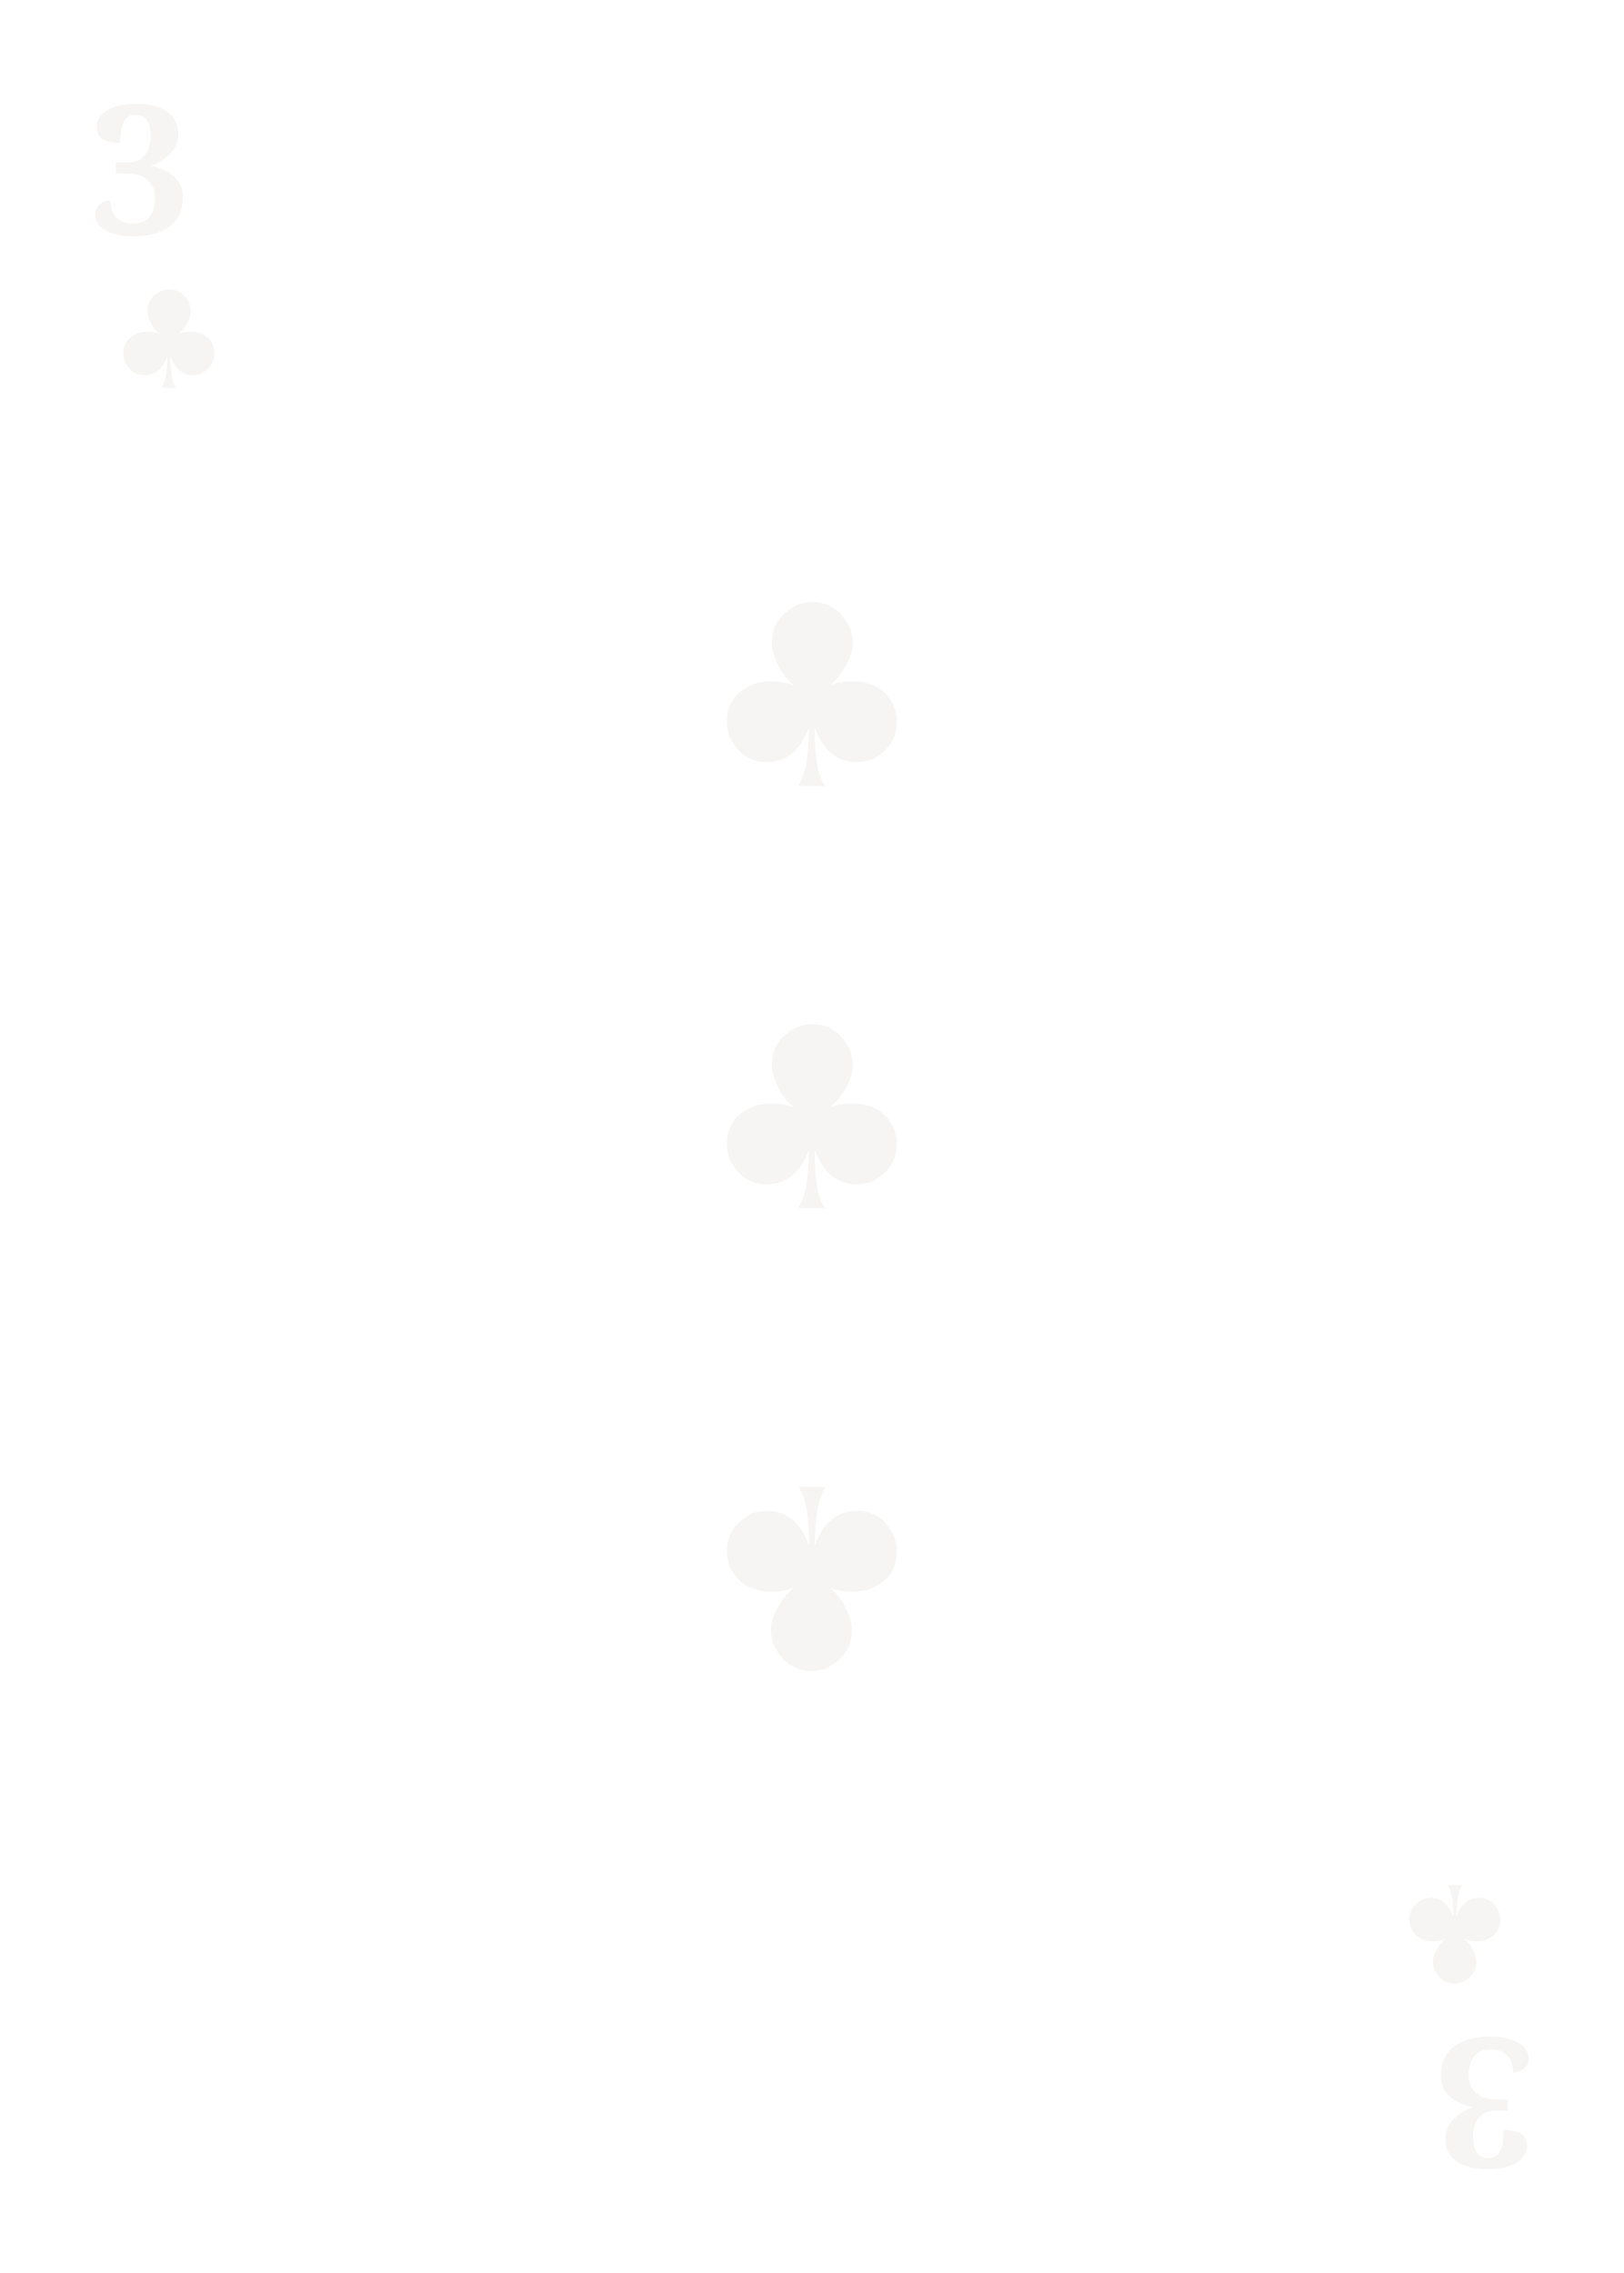
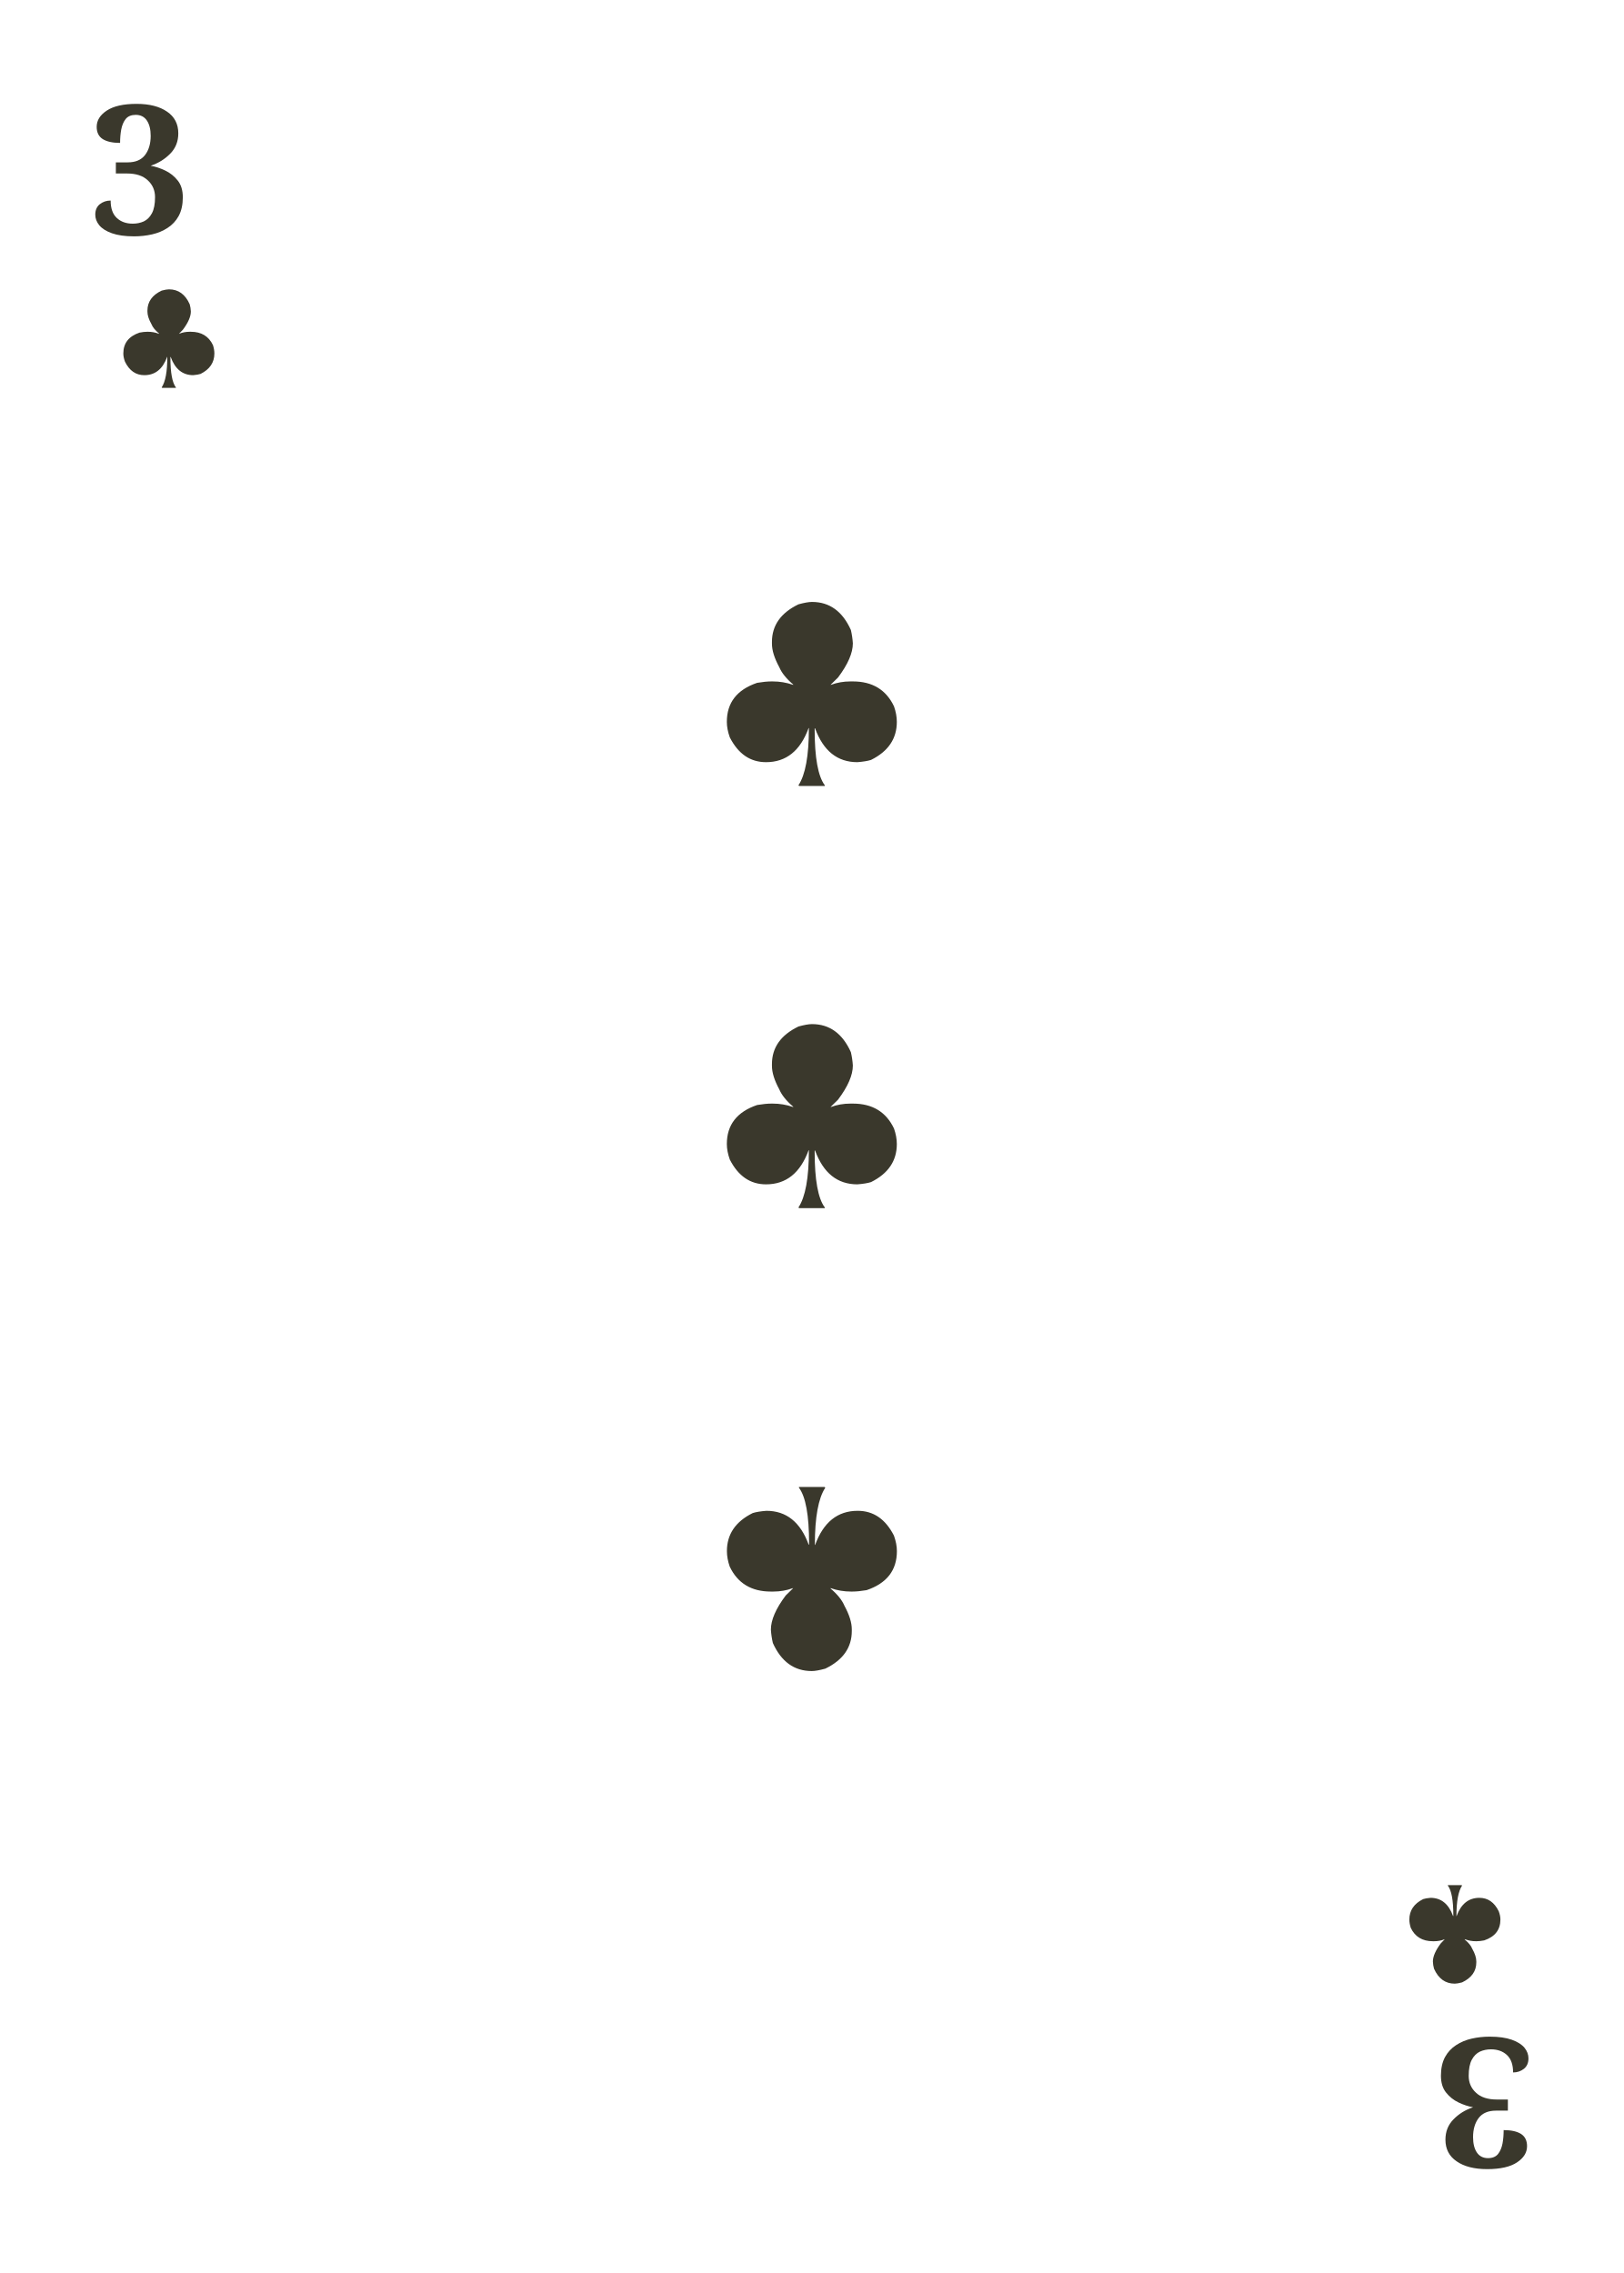
<svg xmlns="http://www.w3.org/2000/svg" viewBox="0 0 180 252" width="180" height="252">
-   <text x="10" y="26" font-family="Georgia, serif" font-size="20" font-weight="bold" fill="#f6f5f4">3</text>
-   <text x="12" y="43" font-family="Georgia, serif" font-size="15" fill="#f6f5f4">♣</text>
+   <style>@media (prefers-color-scheme: dark){text{fill:hsl(49 14% 80%)}}</style>
+   <text x="10" y="26" font-family="Georgia, serif" font-size="20" font-weight="bold" fill="hsl(49 14% 20%)">3</text>
+   <text x="12" y="43" font-family="Georgia, serif" font-size="15" fill="hsl(49 14% 20%)">♣</text>
  <g transform="rotate(180, 90.0, 126.0)">
-     <text x="10" y="26" font-family="Georgia, serif" font-size="20" font-weight="bold" fill="#f6f5f4">3</text>
-     <text x="12" y="43" font-family="Georgia, serif" font-size="15" fill="#f6f5f4">♣</text>
+     <text x="10" y="26" font-family="Georgia, serif" font-size="20" font-weight="bold" fill="hsl(49 14% 20%)">3</text>
+     <text x="12" y="43" font-family="Georgia, serif" font-size="15" fill="hsl(49 14% 20%)">♣</text>
  </g>
-   <text x="90.0" y="79.2" font-family="Georgia, serif" font-size="28" fill="#f6f5f4" text-anchor="middle" dominant-baseline="middle">♣</text>
-   <text x="90.0" y="126.0" font-family="Georgia, serif" font-size="28" fill="#f6f5f4" text-anchor="middle" dominant-baseline="middle">♣</text>
-   <text x="90.0" y="172.8" font-family="Georgia, serif" font-size="28" fill="#f6f5f4" text-anchor="middle" dominant-baseline="middle" transform="rotate(180,90.0,172.8)">♣</text>
+   <text x="90.0" y="79.2" font-family="Georgia, serif" font-size="28" fill="hsl(49 14% 20%)" text-anchor="middle" dominant-baseline="middle">♣</text>
+   <text x="90.0" y="126.0" font-family="Georgia, serif" font-size="28" fill="hsl(49 14% 20%)" text-anchor="middle" dominant-baseline="middle">♣</text>
+   <text x="90.0" y="172.8" font-family="Georgia, serif" font-size="28" fill="hsl(49 14% 20%)" text-anchor="middle" dominant-baseline="middle" transform="rotate(180,90.0,172.8)">♣</text>
</svg>
